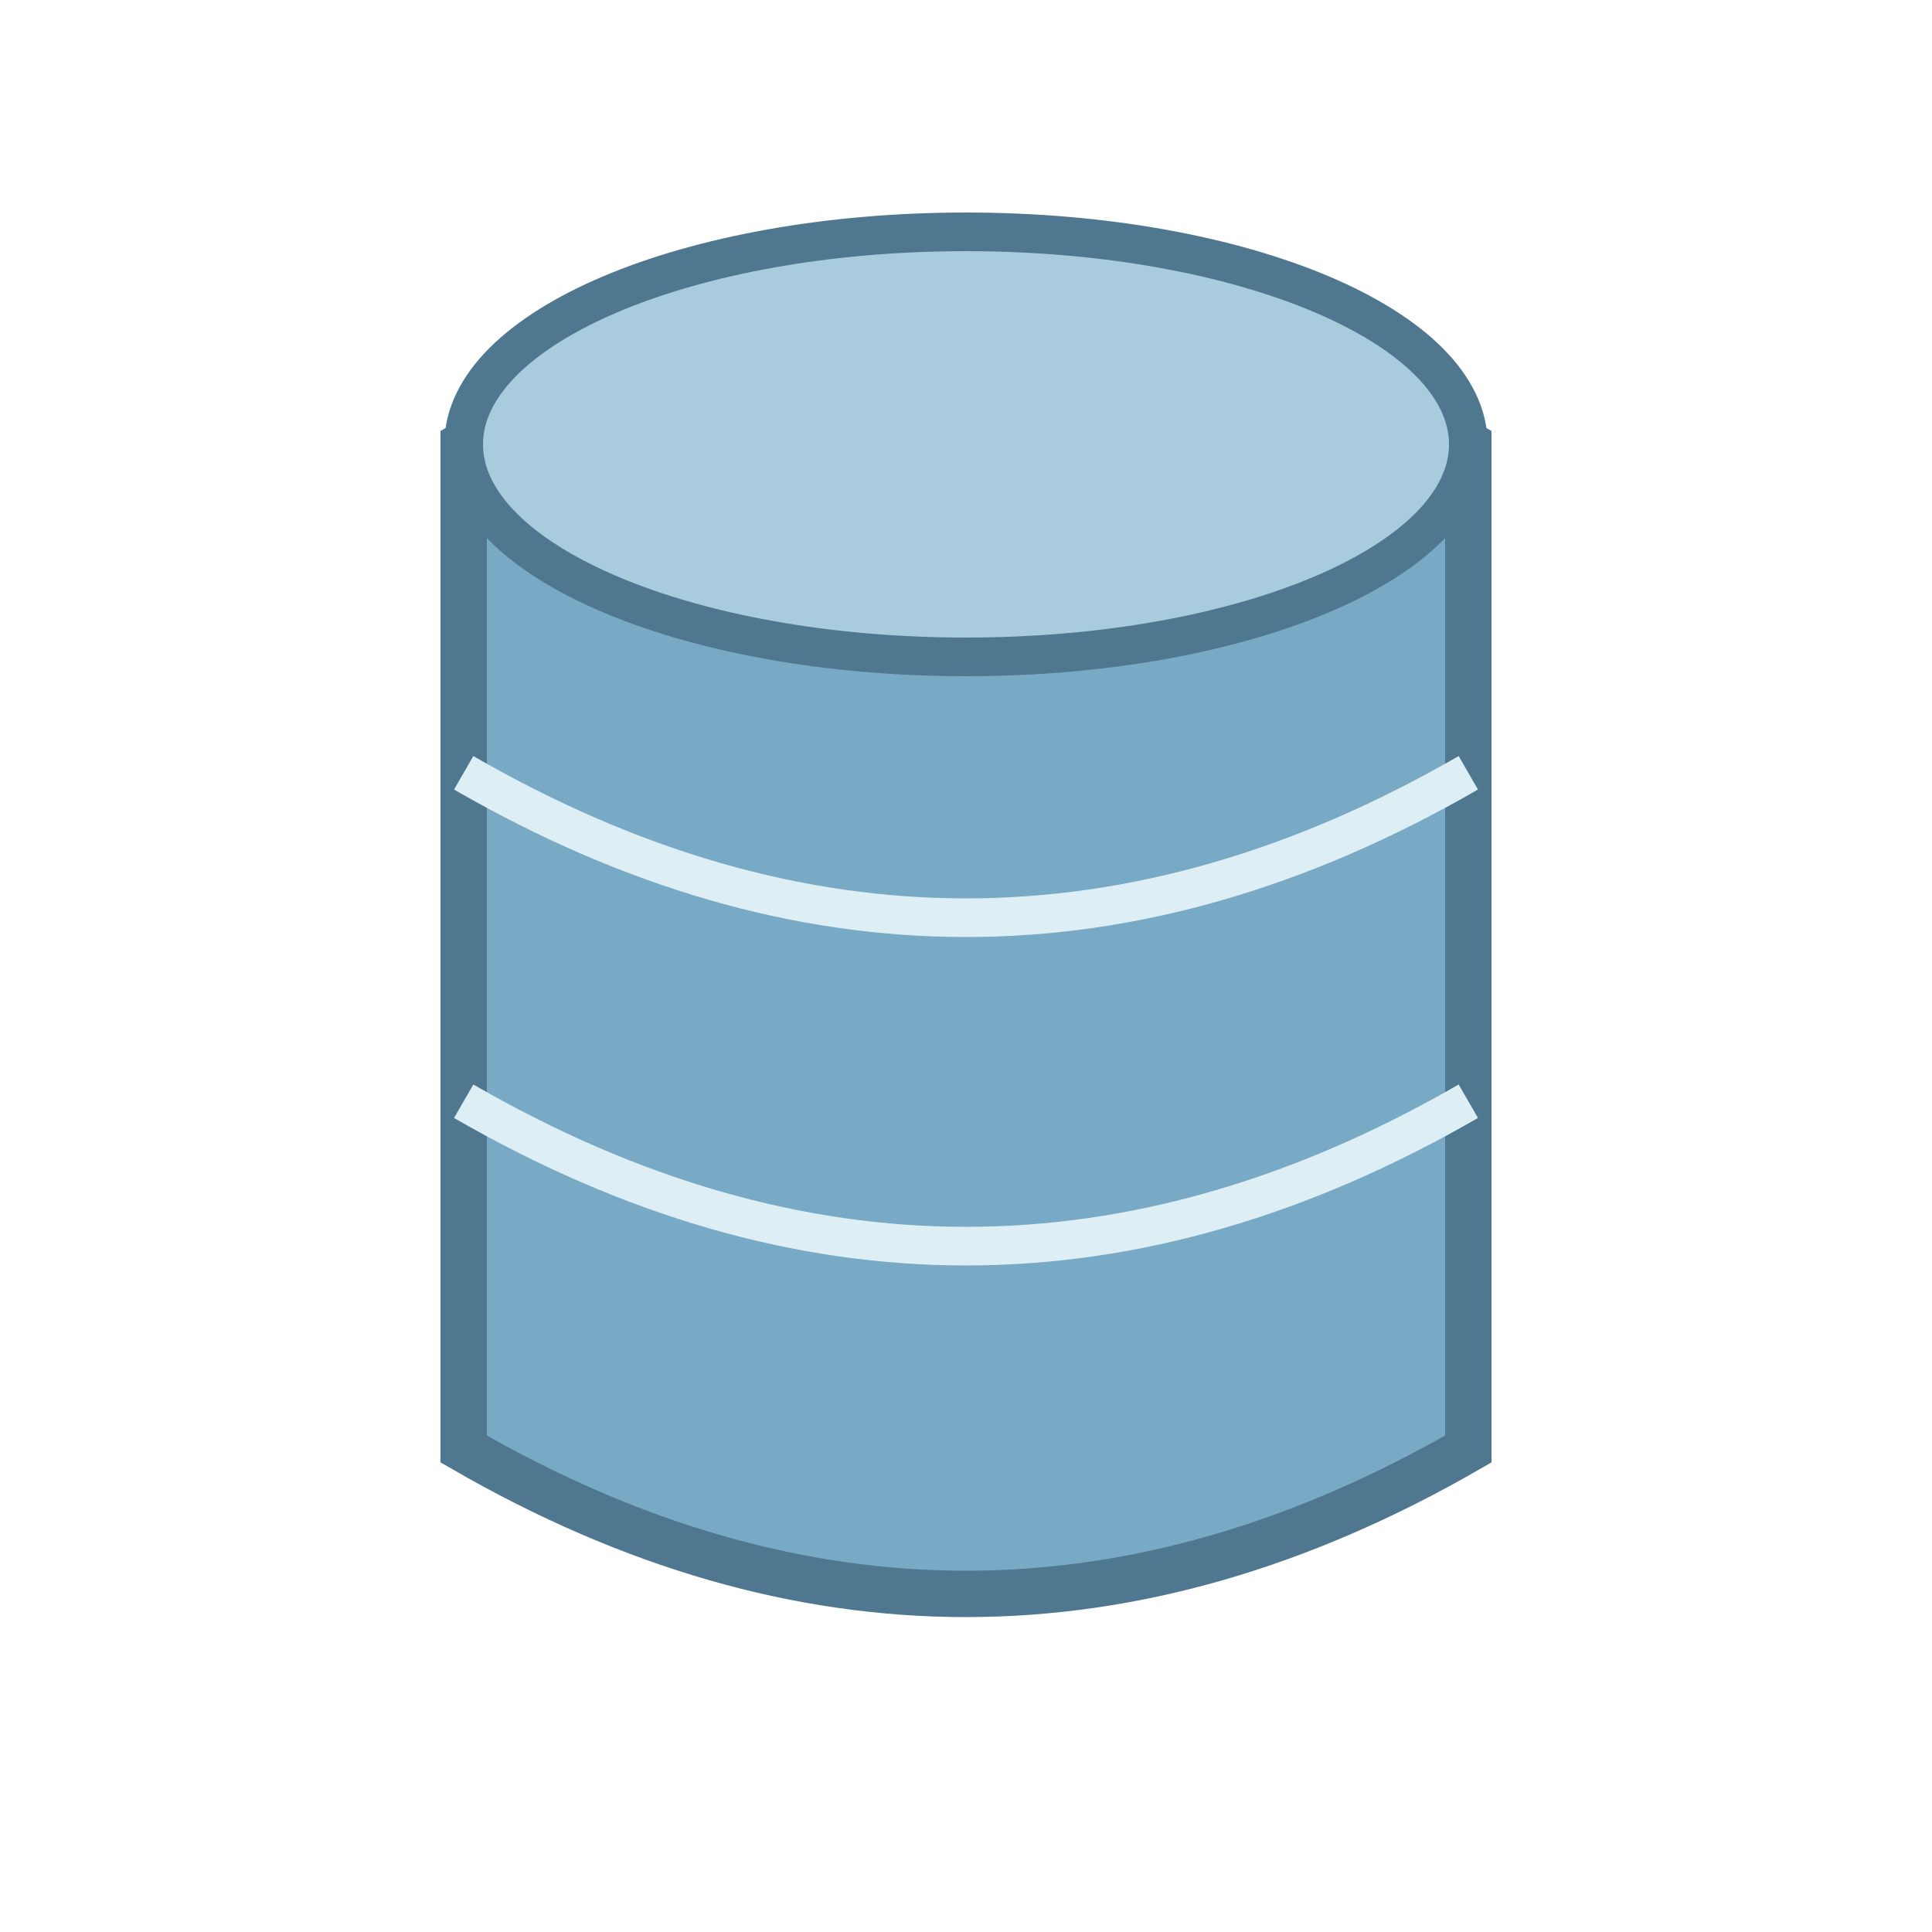
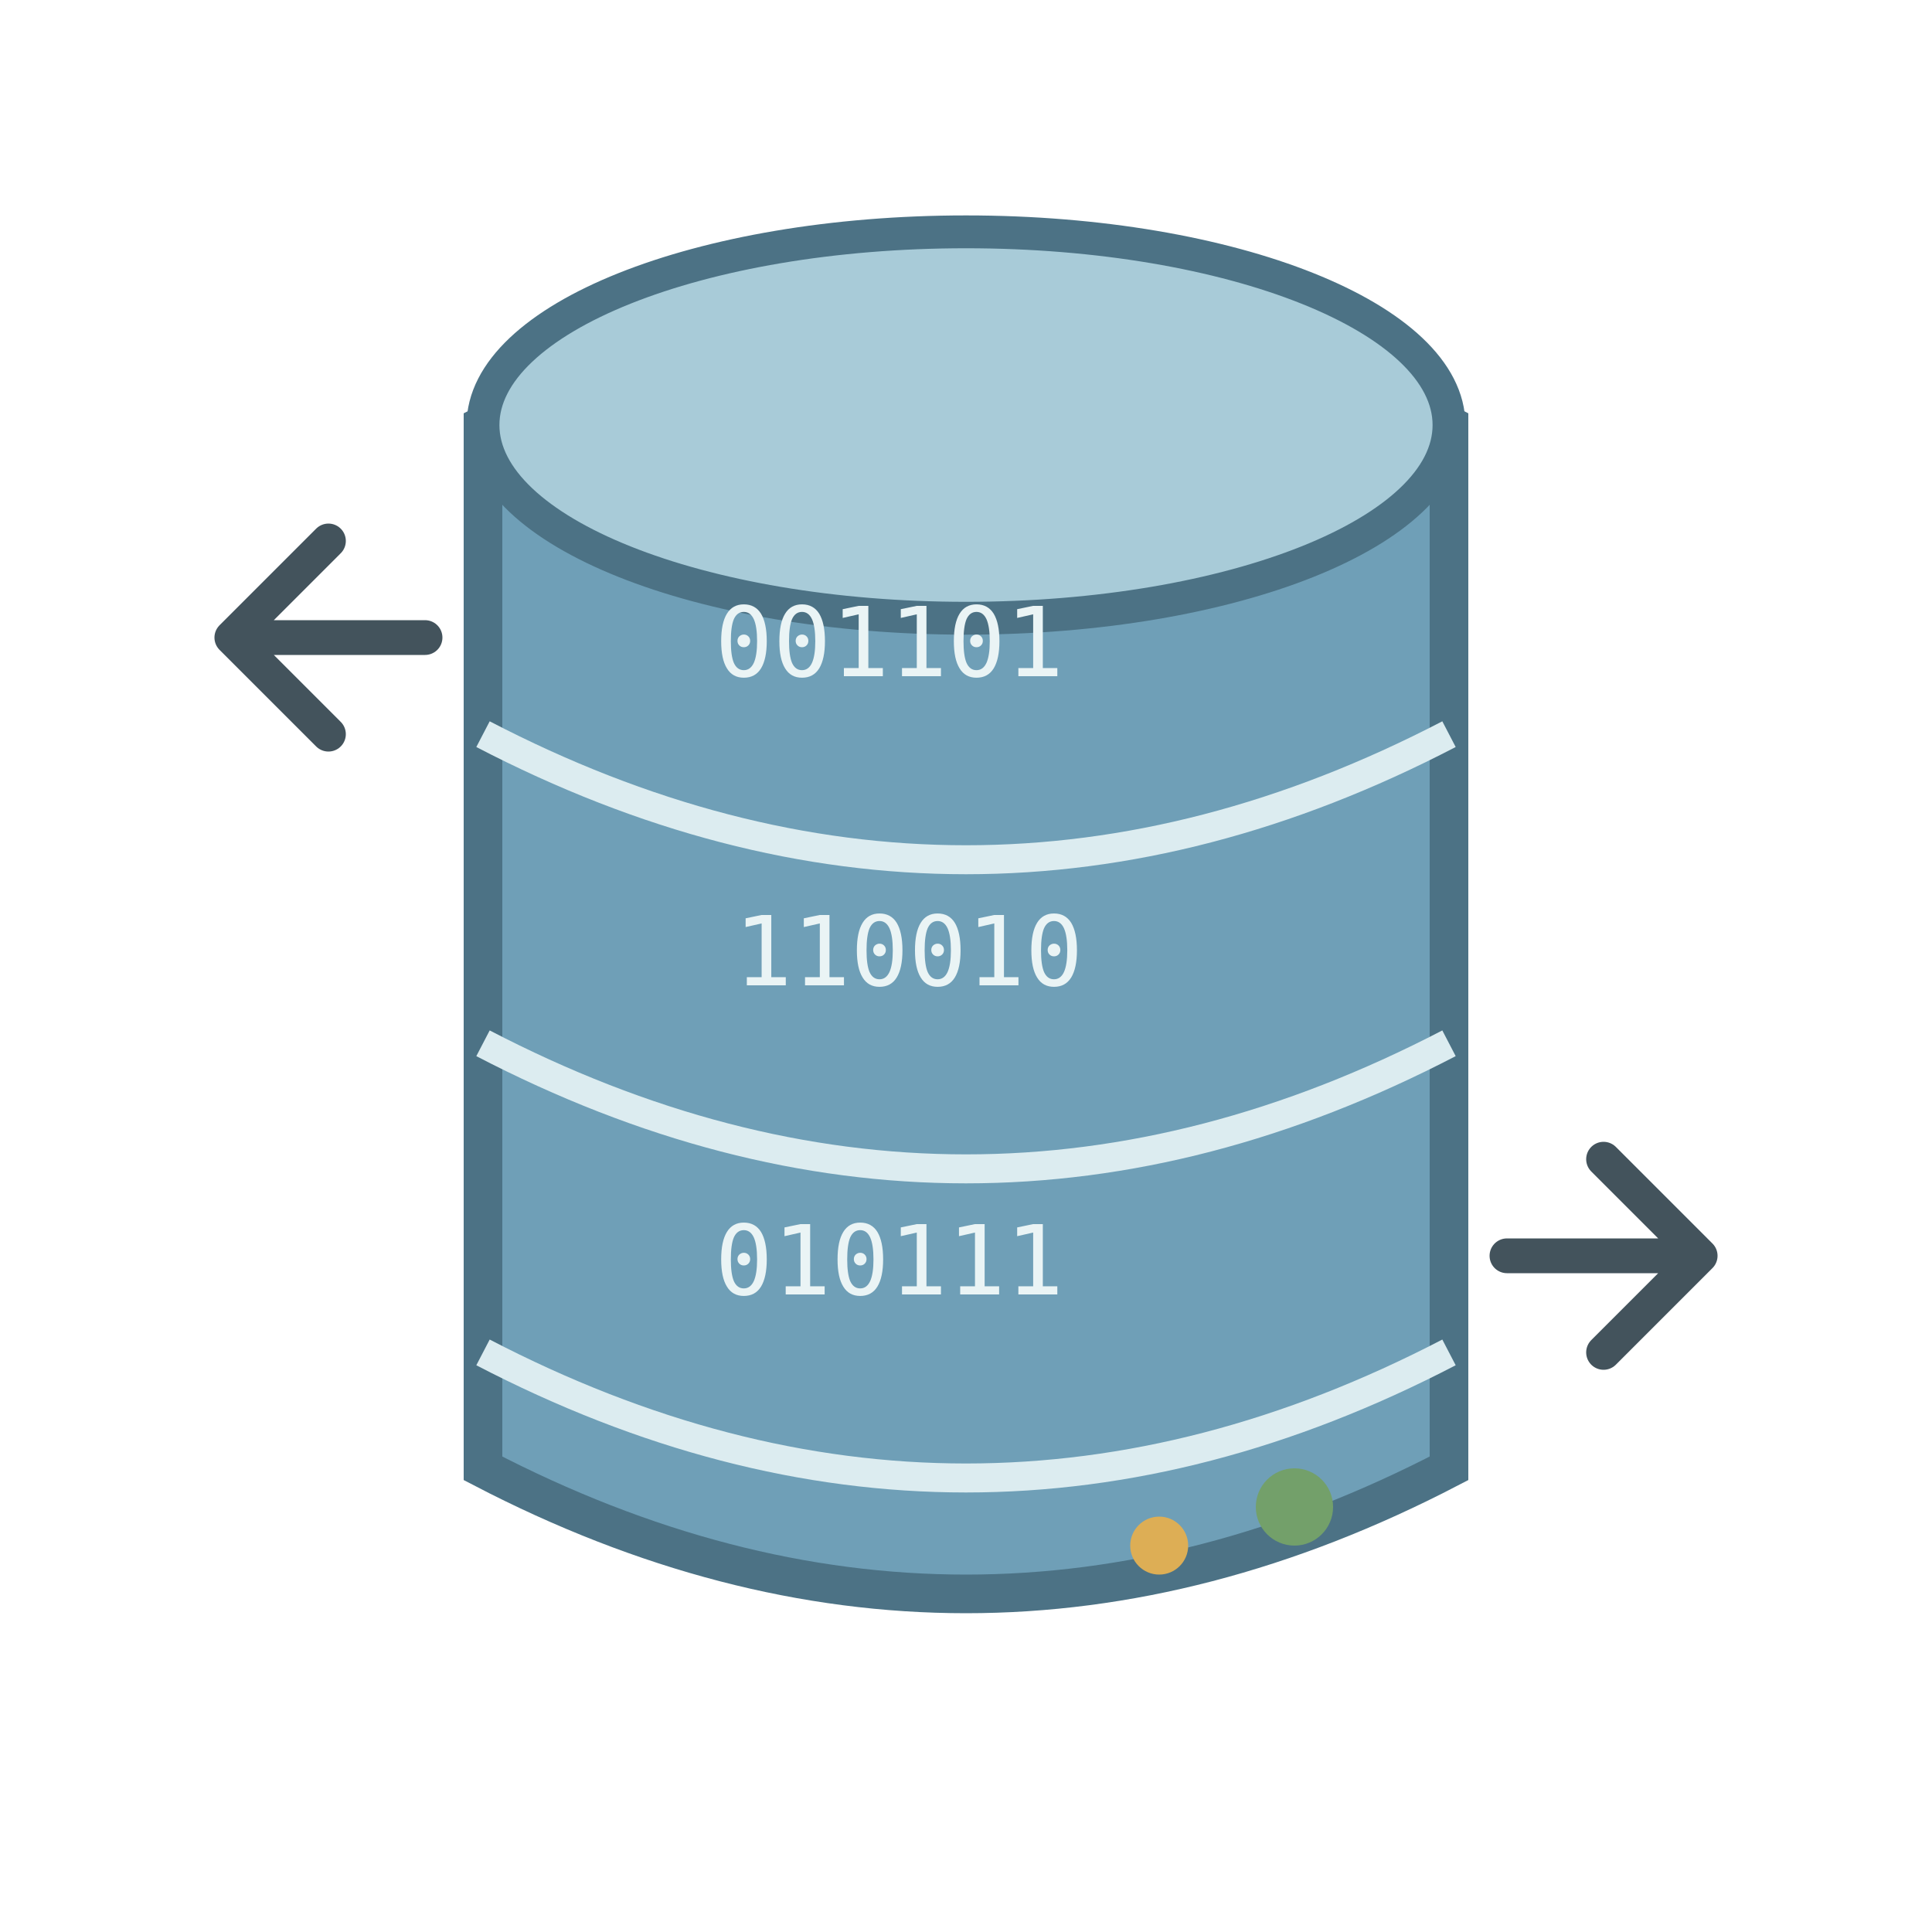
<svg xmlns="http://www.w3.org/2000/svg" viewBox="0 0 100 100" role="img" aria-labelledby="title desc">
-   <path d="M24 23q26-15 52 0v52q-26 15-52 0z" fill="#78A9C5" stroke="#4F7790" stroke-width="2.4" />
-   <ellipse cx="50" cy="23" rx="26" ry="11" fill="#A8CBDD" stroke="#4F7790" stroke-width="2" />
-   <path d="M24 40q26 15 52 0M24 57q26 15 52 0" fill="none" stroke="#DDEEF5" stroke-width="2" />
+   <path d="M25 22q25-13 50 0v54q-25 13-50 0z" fill="#6F9FB7" stroke="#4C7285" stroke-width="2" />
+   <ellipse cx="50" cy="22" rx="25" ry="10" fill="#A8CBD8" stroke="#4C7285" stroke-width="1.7" />
+   <path d="M25 38q25 13 50 0M25 54q25 13 50 0M25 70q25 13 50 0" fill="none" stroke="#DCECF0" stroke-width="1.5" />
+   <g fill="#EAF4F5" font-family="monospace" font-size="5">
+     <text x="37" y="35">001101</text>
+     <text x="38" y="51">110010</text>
+     <text x="37" y="67">010111</text>
+   </g>
+   <path d="M12 33h10M17 28l-5 5 5 5M78 65h10M83 60l5 5-5 5" fill="none" stroke="#43535C" stroke-width="1.8" stroke-linecap="round" stroke-linejoin="round" />
+   <circle cx="67" cy="78" r="2" fill="#73A06A" />
+   <circle cx="60" cy="80" r="1.5" fill="#DDAE55" />
</svg>
